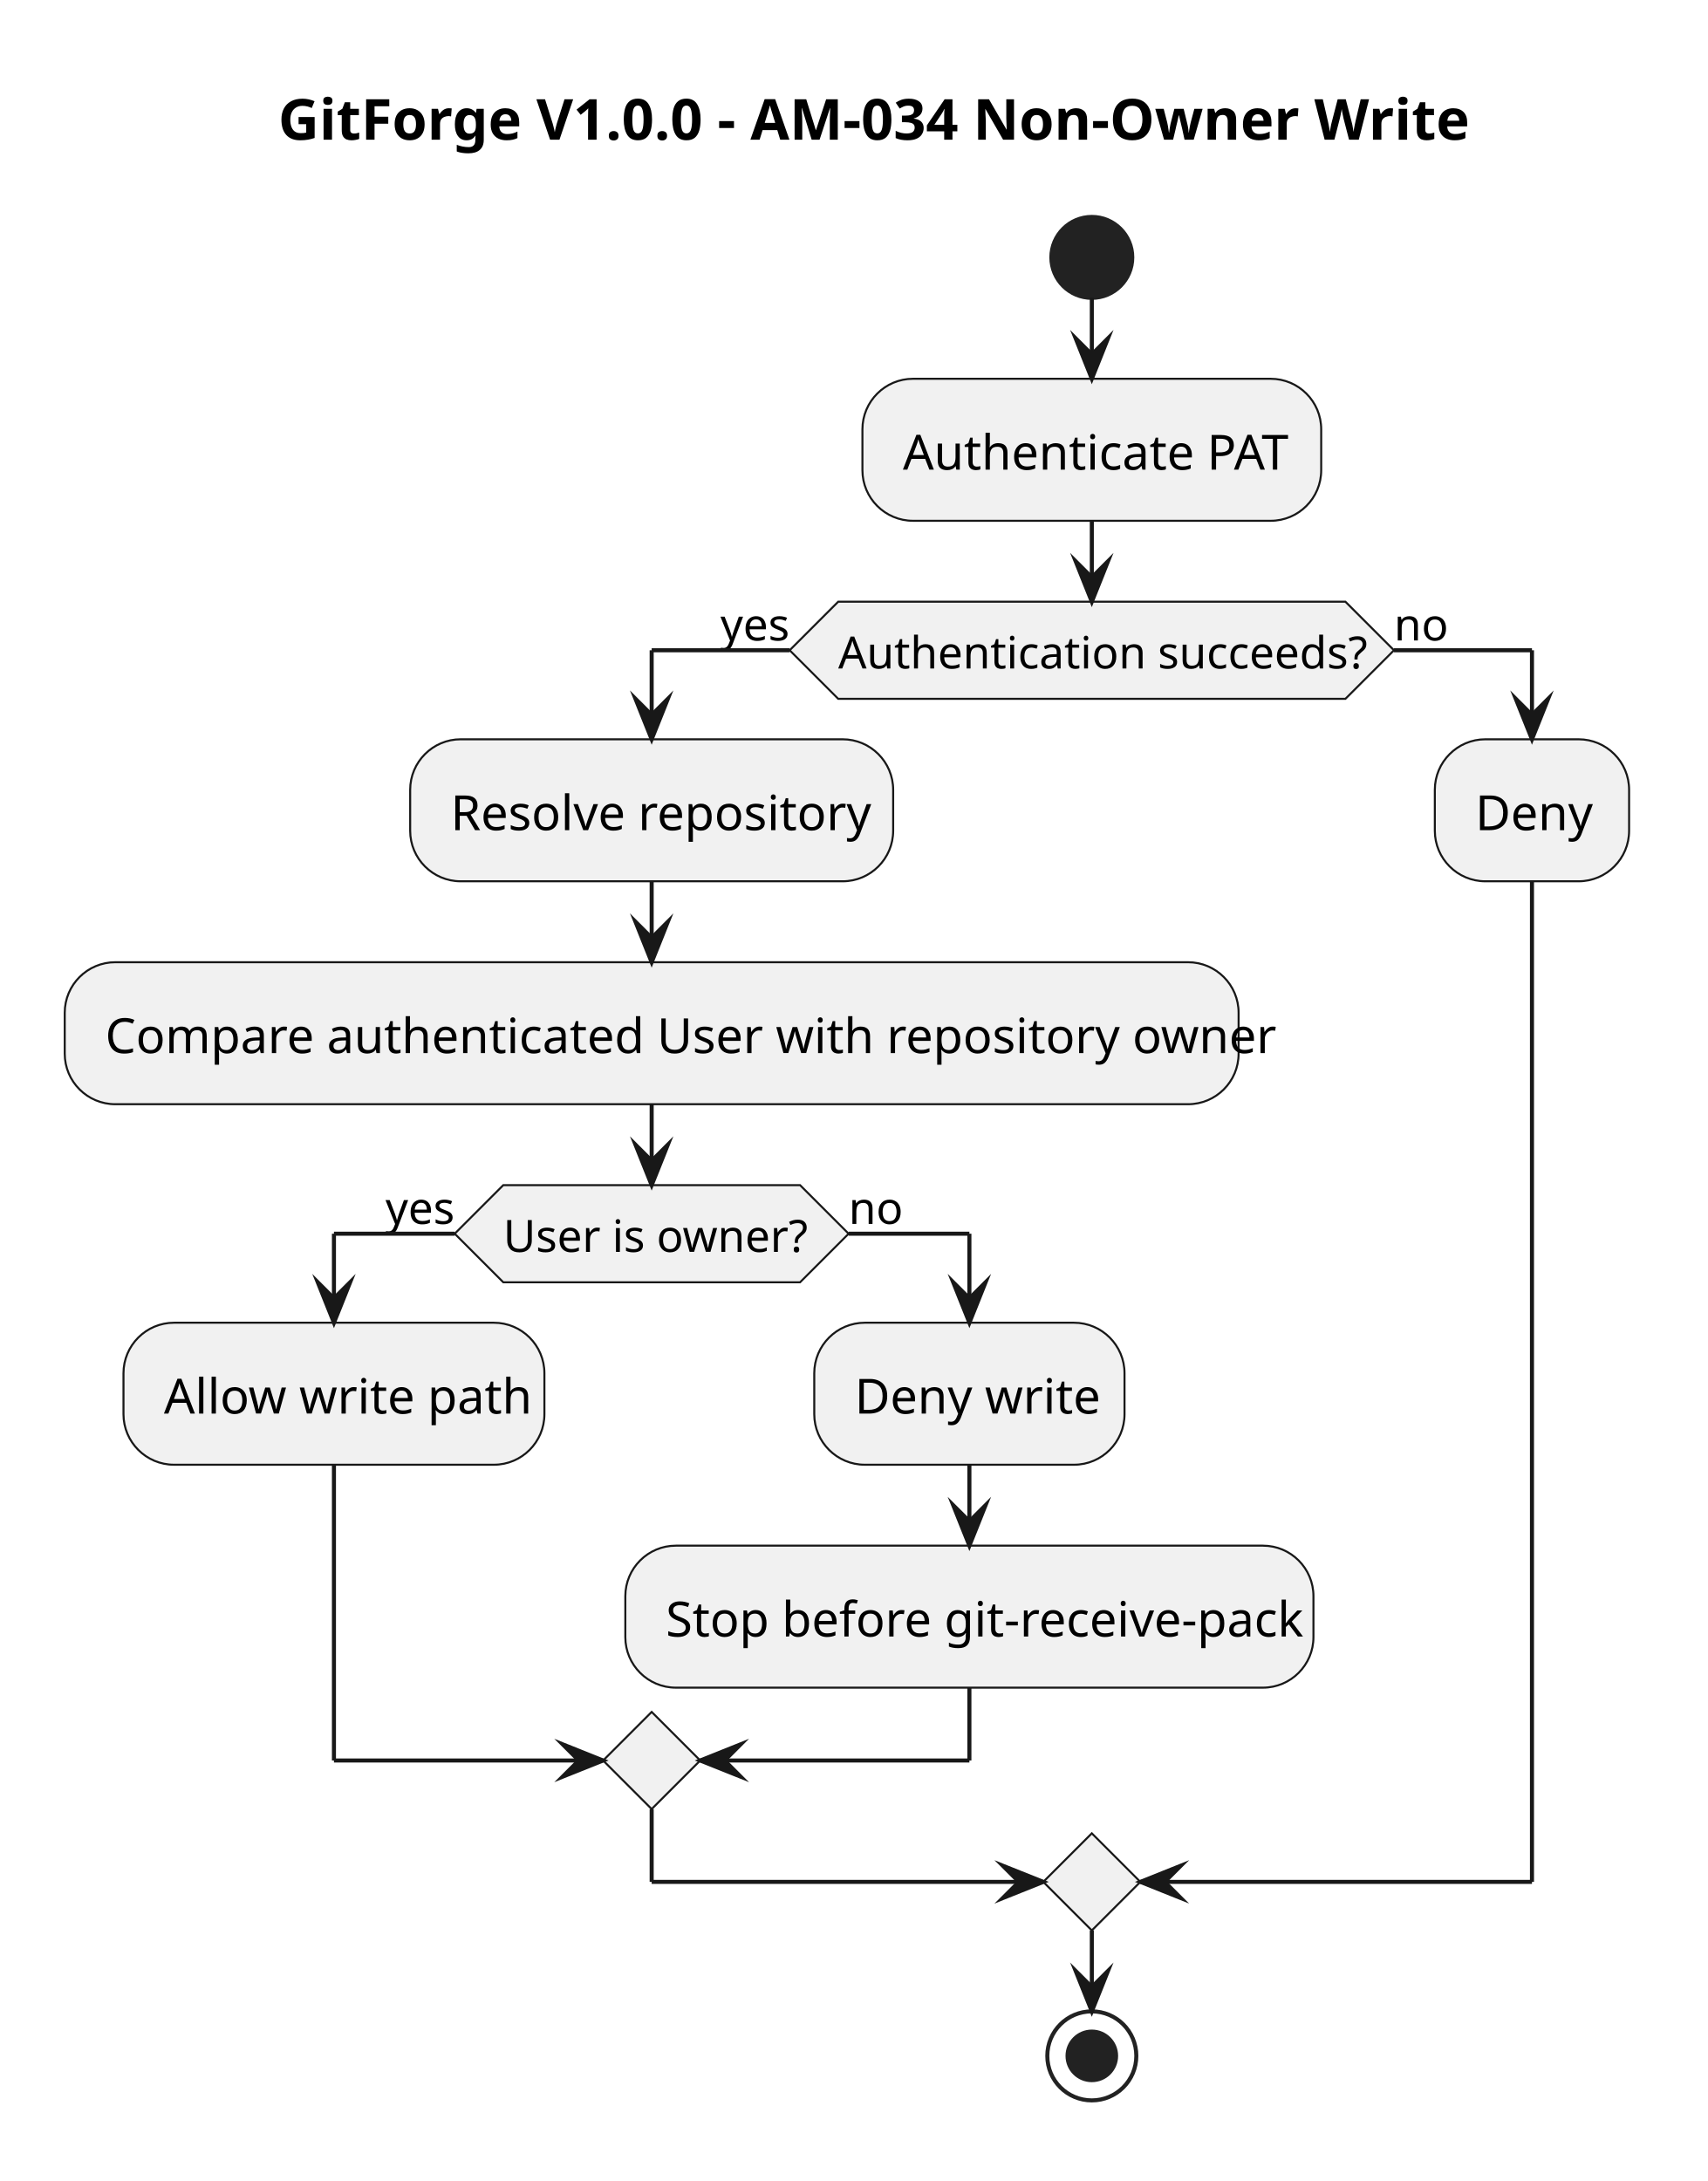
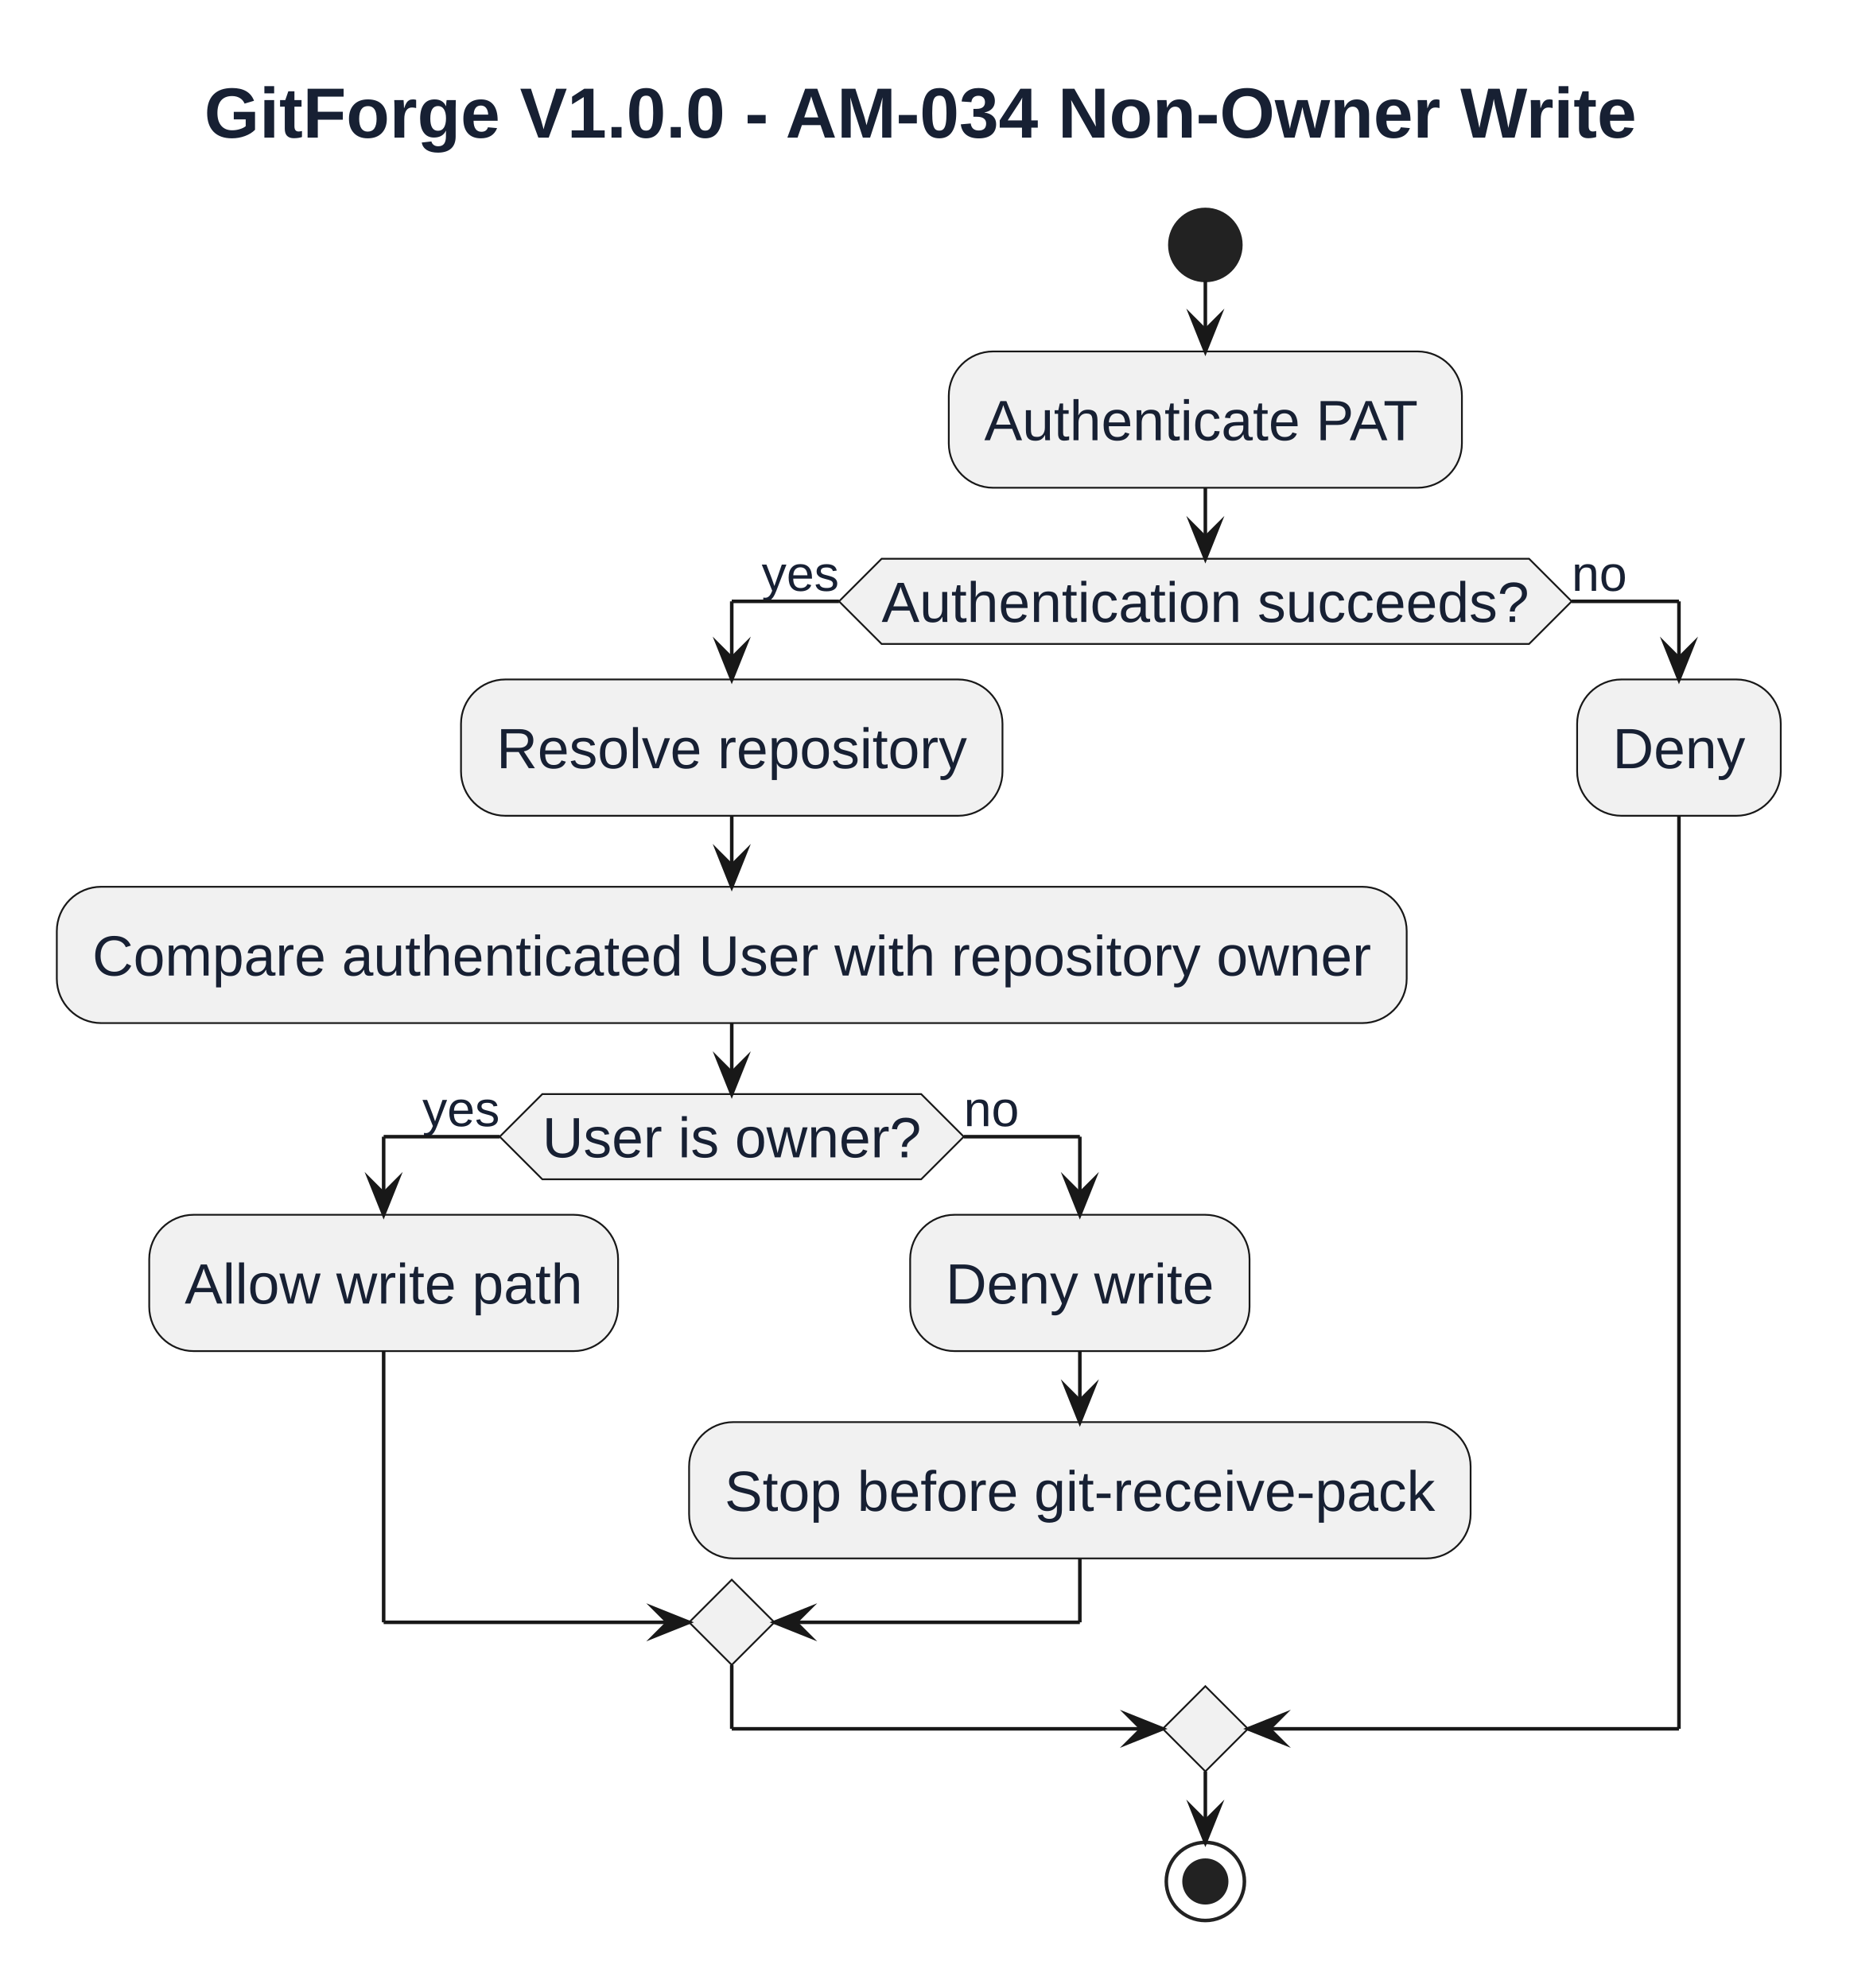
- <svg xmlns="http://www.w3.org/2000/svg" version="1.1" data-diagram-type="ACTIVITY" style="width:422px;height:539px;background:#FFFFFF;" width="422px" height="539px" viewBox="0 0 422 539" zoomAndPan="magnify" preserveAspectRatio="none" contentStyleType="text/css">
+ <svg xmlns="http://www.w3.org/2000/svg" version="1.1" data-diagram-type="ACTIVITY" style="width:521px;height:560px;background:#FFFFFF;" width="521px" height="560px" viewBox="0 0 521 560" zoomAndPan="magnify" preserveAspectRatio="none" contentStyleType="text/css">
  <defs />
  <g font-family="sans-serif" lengthAdjust="spacing">
-     <g class="title" data-source-line="1">
-       <text x="68.746" y="34.533" fill="#000" font-size="14" textLength="283.151" font-weight="700">GitForge V1.0.0 - AM-034 Non-Owner Write</text>
+     <g class="title" data-source-line="8">
+       <text x="57.512" y="38.76" fill="#172033" font-size="20" textLength="404.502" font-weight="700" font-family="Arial">GitForge V1.0.0 - AM-034 Non-Owner Write</text>
    </g>
-     <ellipse cx="269.851" cy="63.609" rx="10" ry="10" fill="#222" style="stroke:#222;stroke-width:1;" />
-     <rect x="213.157" y="93.609" width="113.387" height="35.094" fill="#F1F1F1" style="stroke:#181818;stroke-width:0.5;" rx="12.5" ry="12.5" />
-     <text x="223.157" y="116.066" fill="#000" font-size="12" textLength="93.387">Authenticate PAT</text>
-     <polygon points="207.17,148.703,332.531,148.703,344.531,160.703,332.531,172.703,207.17,172.703,195.17,160.703,207.17,148.703" fill="#F1F1F1" style="stroke:#181818;stroke-width:0.5;stroke-linejoin:miter;stroke-miterlimit:10;" />
-     <text x="207.17" y="165.204" fill="#000" font-size="11" textLength="125.361">Authentication succeeds?</text>
-     <text x="178.052" y="158.286" fill="#000" font-size="11" textLength="17.118">yes</text>
-     <text x="344.531" y="158.286" fill="#000" font-size="11" textLength="12.235">no</text>
-     <rect x="101.377" y="182.703" width="119.375" height="35.094" fill="#F1F1F1" style="stroke:#181818;stroke-width:0.5;" rx="12.5" ry="12.5" />
-     <text x="111.377" y="205.16" fill="#000" font-size="12" textLength="99.375">Resolve repository</text>
-     <rect x="16" y="237.797" width="290.129" height="35.094" fill="#F1F1F1" style="stroke:#181818;stroke-width:0.5;" rx="12.5" ry="12.5" />
-     <text x="26" y="260.254" fill="#000" font-size="12" textLength="270.129">Compare authenticated User with repository owner</text>
-     <polygon points="124.385,292.891,197.744,292.891,209.744,304.891,197.744,316.891,124.385,316.891,112.385,304.891,124.385,292.891" fill="#F1F1F1" style="stroke:#181818;stroke-width:0.5;stroke-linejoin:miter;stroke-miterlimit:10;" />
-     <text x="124.385" y="309.392" fill="#000" font-size="11" textLength="73.358">User is owner?</text>
-     <text x="95.268" y="302.474" fill="#000" font-size="11" textLength="17.118">yes</text>
-     <text x="209.744" y="302.474" fill="#000" font-size="11" textLength="12.235">no</text>
-     <rect x="30.519" y="326.891" width="104.035" height="35.094" fill="#F1F1F1" style="stroke:#181818;stroke-width:0.5;" rx="12.5" ry="12.5" />
-     <text x="40.519" y="349.348" fill="#000" font-size="12" textLength="84.035">Allow write path</text>
-     <rect x="201.25" y="326.891" width="76.684" height="35.094" fill="#F1F1F1" style="stroke:#181818;stroke-width:0.5;" rx="12.5" ry="12.5" />
-     <text x="211.25" y="349.348" fill="#000" font-size="12" textLength="56.684">Deny write</text>
-     <rect x="154.554" y="381.984" width="170.076" height="35.094" fill="#F1F1F1" style="stroke:#181818;stroke-width:0.5;" rx="12.5" ry="12.5" />
-     <text x="164.554" y="404.441" fill="#000" font-size="12" textLength="150.076">Stop before git-receive-pack</text>
-     <polygon points="161.064,423.078,173.064,435.078,161.064,447.078,149.064,435.078,161.064,423.078" fill="#F1F1F1" style="stroke:#181818;stroke-width:0.5;stroke-linejoin:miter;stroke-miterlimit:10;" />
-     <rect x="354.63" y="182.703" width="48.014" height="35.094" fill="#F1F1F1" style="stroke:#181818;stroke-width:0.5;" rx="12.5" ry="12.5" />
-     <text x="364.63" y="205.16" fill="#000" font-size="12" textLength="28.014">Deny</text>
-     <polygon points="269.851,453.078,281.851,465.078,269.851,477.078,257.851,465.078,269.851,453.078" fill="#F1F1F1" style="stroke:#181818;stroke-width:0.5;stroke-linejoin:miter;stroke-miterlimit:10;" />
-     <ellipse cx="269.851" cy="508.078" rx="11" ry="11" fill="none" style="stroke:#222;stroke-width:1;" />
-     <ellipse cx="269.851" cy="508.078" rx="6" ry="6" fill="#222" style="stroke:#222;stroke-width:1;" />
-     <line x1="269.851" y1="73.609" x2="269.851" y2="93.609" style="stroke:#181818;stroke-width:1;" />
-     <polygon points="265.851,83.609,269.851,93.609,273.851,83.609,269.851,87.609" fill="#181818" style="stroke:#181818;stroke-width:1;stroke-linejoin:miter;stroke-miterlimit:10;" />
-     <line x1="161.064" y1="217.797" x2="161.064" y2="237.797" style="stroke:#181818;stroke-width:1;" />
-     <polygon points="157.064,227.797,161.064,237.797,165.064,227.797,161.064,231.797" fill="#181818" style="stroke:#181818;stroke-width:1;stroke-linejoin:miter;stroke-miterlimit:10;" />
-     <line x1="239.592" y1="361.984" x2="239.592" y2="381.984" style="stroke:#181818;stroke-width:1;" />
-     <polygon points="235.592,371.984,239.592,381.984,243.592,371.984,239.592,375.984" fill="#181818" style="stroke:#181818;stroke-width:1;stroke-linejoin:miter;stroke-miterlimit:10;" />
-     <line x1="112.385" y1="304.891" x2="82.537" y2="304.891" style="stroke:#181818;stroke-width:1;" />
-     <line x1="82.537" y1="304.891" x2="82.537" y2="326.891" style="stroke:#181818;stroke-width:1;" />
-     <polygon points="78.537,316.891,82.537,326.891,86.537,316.891,82.537,320.891" fill="#181818" style="stroke:#181818;stroke-width:1;stroke-linejoin:miter;stroke-miterlimit:10;" />
-     <line x1="209.744" y1="304.891" x2="239.592" y2="304.891" style="stroke:#181818;stroke-width:1;" />
-     <line x1="239.592" y1="304.891" x2="239.592" y2="326.891" style="stroke:#181818;stroke-width:1;" />
-     <polygon points="235.592,316.891,239.592,326.891,243.592,316.891,239.592,320.891" fill="#181818" style="stroke:#181818;stroke-width:1;stroke-linejoin:miter;stroke-miterlimit:10;" />
-     <line x1="82.537" y1="361.984" x2="82.537" y2="435.078" style="stroke:#181818;stroke-width:1;" />
-     <line x1="82.537" y1="435.078" x2="149.064" y2="435.078" style="stroke:#181818;stroke-width:1;" />
-     <polygon points="139.064,431.078,149.064,435.078,139.064,439.078,143.064,435.078" fill="#181818" style="stroke:#181818;stroke-width:1;stroke-linejoin:miter;stroke-miterlimit:10;" />
-     <line x1="239.592" y1="417.078" x2="239.592" y2="435.078" style="stroke:#181818;stroke-width:1;" />
-     <line x1="239.592" y1="435.078" x2="173.064" y2="435.078" style="stroke:#181818;stroke-width:1;" />
-     <polygon points="183.064,431.078,173.064,435.078,183.064,439.078,179.064,435.078" fill="#181818" style="stroke:#181818;stroke-width:1;stroke-linejoin:miter;stroke-miterlimit:10;" />
-     <line x1="161.064" y1="272.891" x2="161.064" y2="292.891" style="stroke:#181818;stroke-width:1;" />
-     <polygon points="157.064,282.891,161.064,292.891,165.064,282.891,161.064,286.891" fill="#181818" style="stroke:#181818;stroke-width:1;stroke-linejoin:miter;stroke-miterlimit:10;" />
-     <line x1="195.17" y1="160.703" x2="161.064" y2="160.703" style="stroke:#181818;stroke-width:1;" />
-     <line x1="161.064" y1="160.703" x2="161.064" y2="182.703" style="stroke:#181818;stroke-width:1;" />
-     <polygon points="157.064,172.703,161.064,182.703,165.064,172.703,161.064,176.703" fill="#181818" style="stroke:#181818;stroke-width:1;stroke-linejoin:miter;stroke-miterlimit:10;" />
-     <line x1="344.531" y1="160.703" x2="378.637" y2="160.703" style="stroke:#181818;stroke-width:1;" />
-     <line x1="378.637" y1="160.703" x2="378.637" y2="182.703" style="stroke:#181818;stroke-width:1;" />
-     <polygon points="374.637,172.703,378.637,182.703,382.637,172.703,378.637,176.703" fill="#181818" style="stroke:#181818;stroke-width:1;stroke-linejoin:miter;stroke-miterlimit:10;" />
-     <line x1="161.064" y1="447.078" x2="161.064" y2="465.078" style="stroke:#181818;stroke-width:1;" />
-     <line x1="161.064" y1="465.078" x2="257.851" y2="465.078" style="stroke:#181818;stroke-width:1;" />
-     <polygon points="247.851,461.078,257.851,465.078,247.851,469.078,251.851,465.078" fill="#181818" style="stroke:#181818;stroke-width:1;stroke-linejoin:miter;stroke-miterlimit:10;" />
-     <line x1="378.637" y1="217.797" x2="378.637" y2="465.078" style="stroke:#181818;stroke-width:1;" />
-     <line x1="378.637" y1="465.078" x2="281.851" y2="465.078" style="stroke:#181818;stroke-width:1;" />
-     <polygon points="291.851,461.078,281.851,465.078,291.851,469.078,287.851,465.078" fill="#181818" style="stroke:#181818;stroke-width:1;stroke-linejoin:miter;stroke-miterlimit:10;" />
-     <line x1="269.851" y1="128.703" x2="269.851" y2="148.703" style="stroke:#181818;stroke-width:1;" />
-     <polygon points="265.851,138.703,269.851,148.703,273.851,138.703,269.851,142.703" fill="#181818" style="stroke:#181818;stroke-width:1;stroke-linejoin:miter;stroke-miterlimit:10;" />
-     <line x1="269.851" y1="477.078" x2="269.851" y2="497.078" style="stroke:#181818;stroke-width:1;" />
-     <polygon points="265.851,487.078,269.851,497.078,273.851,487.078,269.851,491.078" fill="#181818" style="stroke:#181818;stroke-width:1;stroke-linejoin:miter;stroke-miterlimit:10;" />
+     <ellipse cx="339.468" cy="68.998" rx="10" ry="10" fill="#222" style="stroke:#222;stroke-width:1;" />
+     <rect x="267.21" y="98.998" width="144.516" height="38.398" fill="#F1F1F1" style="stroke:#181818;stroke-width:0.5;" rx="12.5" ry="12.5" />
+     <text x="277.21" y="124.006" fill="#172033" font-size="16" textLength="124.516" font-family="Arial">Authenticate PAT</text>
+     <polygon points="248.296,157.396,430.64,157.396,442.64,169.396,430.64,181.396,248.296,181.396,236.296,169.396,248.296,157.396" fill="#F1F1F1" style="stroke:#181818;stroke-width:0.5;stroke-linejoin:miter;stroke-miterlimit:10;" />
+     <text x="248.296" y="175.205" fill="#172033" font-size="16" textLength="182.344" font-family="Arial">Authentication succeeds?</text>
+     <text x="214.51" y="166.43" fill="#172033" font-size="14" textLength="21.786" font-family="Arial">yes</text>
+     <text x="442.64" y="166.43" fill="#172033" font-size="14" textLength="15.572" font-family="Arial">no</text>
+     <rect x="129.836" y="191.396" width="152.5" height="38.398" fill="#F1F1F1" style="stroke:#181818;stroke-width:0.5;" rx="12.5" ry="12.5" />
+     <text x="139.836" y="216.404" fill="#172033" font-size="16" textLength="132.5" font-family="Arial">Resolve repository</text>
+     <rect x="16" y="249.795" width="380.172" height="38.398" fill="#F1F1F1" style="stroke:#181818;stroke-width:0.5;" rx="12.5" ry="12.5" />
+     <text x="26" y="274.803" fill="#172033" font-size="16" textLength="360.172" font-family="Arial">Compare authenticated User with repository owner</text>
+     <polygon points="152.734,308.193,259.438,308.193,271.438,320.193,259.438,332.193,152.734,332.193,140.734,320.193,152.734,308.193" fill="#F1F1F1" style="stroke:#181818;stroke-width:0.5;stroke-linejoin:miter;stroke-miterlimit:10;" />
+     <text x="152.734" y="326.002" fill="#172033" font-size="16" textLength="106.703" font-family="Arial">User is owner?</text>
+     <text x="118.948" y="317.227" fill="#172033" font-size="14" textLength="21.786" font-family="Arial">yes</text>
+     <text x="271.438" y="317.227" fill="#172033" font-size="14" textLength="15.572" font-family="Arial">no</text>
+     <rect x="42.025" y="342.193" width="132.047" height="38.398" fill="#F1F1F1" style="stroke:#181818;stroke-width:0.5;" rx="12.5" ry="12.5" />
+     <text x="52.025" y="367.201" fill="#172033" font-size="16" textLength="112.047" font-family="Arial">Allow write path</text>
+     <rect x="256.334" y="342.193" width="95.578" height="38.398" fill="#F1F1F1" style="stroke:#181818;stroke-width:0.5;" rx="12.5" ry="12.5" />
+     <text x="266.334" y="367.201" fill="#172033" font-size="16" textLength="75.578" font-family="Arial">Deny write</text>
+     <rect x="194.072" y="400.592" width="220.102" height="38.398" fill="#F1F1F1" style="stroke:#181818;stroke-width:0.5;" rx="12.5" ry="12.5" />
+     <text x="204.072" y="425.6" fill="#172033" font-size="16" textLength="200.102" font-family="Arial">Stop before git-receive-pack</text>
+     <polygon points="206.086,444.99,218.086,456.99,206.086,468.99,194.086,456.99,206.086,444.99" fill="#F1F1F1" style="stroke:#181818;stroke-width:0.5;stroke-linejoin:miter;stroke-miterlimit:10;" />
+     <rect x="444.174" y="191.396" width="57.352" height="38.398" fill="#F1F1F1" style="stroke:#181818;stroke-width:0.5;" rx="12.5" ry="12.5" />
+     <text x="454.174" y="216.404" fill="#172033" font-size="16" textLength="37.352" font-family="Arial">Deny</text>
+     <polygon points="339.468,474.99,351.468,486.99,339.468,498.99,327.468,486.99,339.468,474.99" fill="#F1F1F1" style="stroke:#181818;stroke-width:0.5;stroke-linejoin:miter;stroke-miterlimit:10;" />
+     <ellipse cx="339.468" cy="529.99" rx="11" ry="11" fill="none" style="stroke:#222;stroke-width:1;" />
+     <ellipse cx="339.468" cy="529.99" rx="6" ry="6" fill="#222" style="stroke:#222;stroke-width:1;" />
+     <line x1="339.468" y1="78.998" x2="339.468" y2="98.998" style="stroke:#181818;stroke-width:1;" />
+     <polygon points="335.468,88.998,339.468,98.998,343.468,88.998,339.468,92.998" fill="#181818" style="stroke:#181818;stroke-width:1;stroke-linejoin:miter;stroke-miterlimit:10;" />
+     <line x1="206.086" y1="229.795" x2="206.086" y2="249.795" style="stroke:#181818;stroke-width:1;" />
+     <polygon points="202.086,239.795,206.086,249.795,210.086,239.795,206.086,243.795" fill="#181818" style="stroke:#181818;stroke-width:1;stroke-linejoin:miter;stroke-miterlimit:10;" />
+     <line x1="304.123" y1="380.592" x2="304.123" y2="400.592" style="stroke:#181818;stroke-width:1;" />
+     <polygon points="300.123,390.592,304.123,400.592,308.123,390.592,304.123,394.592" fill="#181818" style="stroke:#181818;stroke-width:1;stroke-linejoin:miter;stroke-miterlimit:10;" />
+     <line x1="140.734" y1="320.193" x2="108.049" y2="320.193" style="stroke:#181818;stroke-width:1;" />
+     <line x1="108.049" y1="320.193" x2="108.049" y2="342.193" style="stroke:#181818;stroke-width:1;" />
+     <polygon points="104.049,332.193,108.049,342.193,112.049,332.193,108.049,336.193" fill="#181818" style="stroke:#181818;stroke-width:1;stroke-linejoin:miter;stroke-miterlimit:10;" />
+     <line x1="271.438" y1="320.193" x2="304.123" y2="320.193" style="stroke:#181818;stroke-width:1;" />
+     <line x1="304.123" y1="320.193" x2="304.123" y2="342.193" style="stroke:#181818;stroke-width:1;" />
+     <polygon points="300.123,332.193,304.123,342.193,308.123,332.193,304.123,336.193" fill="#181818" style="stroke:#181818;stroke-width:1;stroke-linejoin:miter;stroke-miterlimit:10;" />
+     <line x1="108.049" y1="380.592" x2="108.049" y2="456.99" style="stroke:#181818;stroke-width:1;" />
+     <line x1="108.049" y1="456.99" x2="194.086" y2="456.99" style="stroke:#181818;stroke-width:1;" />
+     <polygon points="184.086,452.99,194.086,456.99,184.086,460.99,188.086,456.99" fill="#181818" style="stroke:#181818;stroke-width:1;stroke-linejoin:miter;stroke-miterlimit:10;" />
+     <line x1="304.123" y1="438.99" x2="304.123" y2="456.99" style="stroke:#181818;stroke-width:1;" />
+     <line x1="304.123" y1="456.99" x2="218.086" y2="456.99" style="stroke:#181818;stroke-width:1;" />
+     <polygon points="228.086,452.99,218.086,456.99,228.086,460.99,224.086,456.99" fill="#181818" style="stroke:#181818;stroke-width:1;stroke-linejoin:miter;stroke-miterlimit:10;" />
+     <line x1="206.086" y1="288.193" x2="206.086" y2="308.193" style="stroke:#181818;stroke-width:1;" />
+     <polygon points="202.086,298.193,206.086,308.193,210.086,298.193,206.086,302.193" fill="#181818" style="stroke:#181818;stroke-width:1;stroke-linejoin:miter;stroke-miterlimit:10;" />
+     <line x1="236.296" y1="169.396" x2="206.086" y2="169.396" style="stroke:#181818;stroke-width:1;" />
+     <line x1="206.086" y1="169.396" x2="206.086" y2="191.396" style="stroke:#181818;stroke-width:1;" />
+     <polygon points="202.086,181.396,206.086,191.396,210.086,181.396,206.086,185.396" fill="#181818" style="stroke:#181818;stroke-width:1;stroke-linejoin:miter;stroke-miterlimit:10;" />
+     <line x1="442.64" y1="169.396" x2="472.85" y2="169.396" style="stroke:#181818;stroke-width:1;" />
+     <line x1="472.85" y1="169.396" x2="472.85" y2="191.396" style="stroke:#181818;stroke-width:1;" />
+     <polygon points="468.85,181.396,472.85,191.396,476.85,181.396,472.85,185.396" fill="#181818" style="stroke:#181818;stroke-width:1;stroke-linejoin:miter;stroke-miterlimit:10;" />
+     <line x1="206.086" y1="468.99" x2="206.086" y2="486.99" style="stroke:#181818;stroke-width:1;" />
+     <line x1="206.086" y1="486.99" x2="327.468" y2="486.99" style="stroke:#181818;stroke-width:1;" />
+     <polygon points="317.468,482.99,327.468,486.99,317.468,490.99,321.468,486.99" fill="#181818" style="stroke:#181818;stroke-width:1;stroke-linejoin:miter;stroke-miterlimit:10;" />
+     <line x1="472.85" y1="229.795" x2="472.85" y2="486.99" style="stroke:#181818;stroke-width:1;" />
+     <line x1="472.85" y1="486.99" x2="351.468" y2="486.99" style="stroke:#181818;stroke-width:1;" />
+     <polygon points="361.468,482.99,351.468,486.99,361.468,490.99,357.468,486.99" fill="#181818" style="stroke:#181818;stroke-width:1;stroke-linejoin:miter;stroke-miterlimit:10;" />
+     <line x1="339.468" y1="137.396" x2="339.468" y2="157.396" style="stroke:#181818;stroke-width:1;" />
+     <polygon points="335.468,147.396,339.468,157.396,343.468,147.396,339.468,151.396" fill="#181818" style="stroke:#181818;stroke-width:1;stroke-linejoin:miter;stroke-miterlimit:10;" />
+     <line x1="339.468" y1="498.99" x2="339.468" y2="518.99" style="stroke:#181818;stroke-width:1;" />
+     <polygon points="335.468,508.99,339.468,518.99,343.468,508.99,339.468,512.99" fill="#181818" style="stroke:#181818;stroke-width:1;stroke-linejoin:miter;stroke-miterlimit:10;" />
  </g>
</svg>
